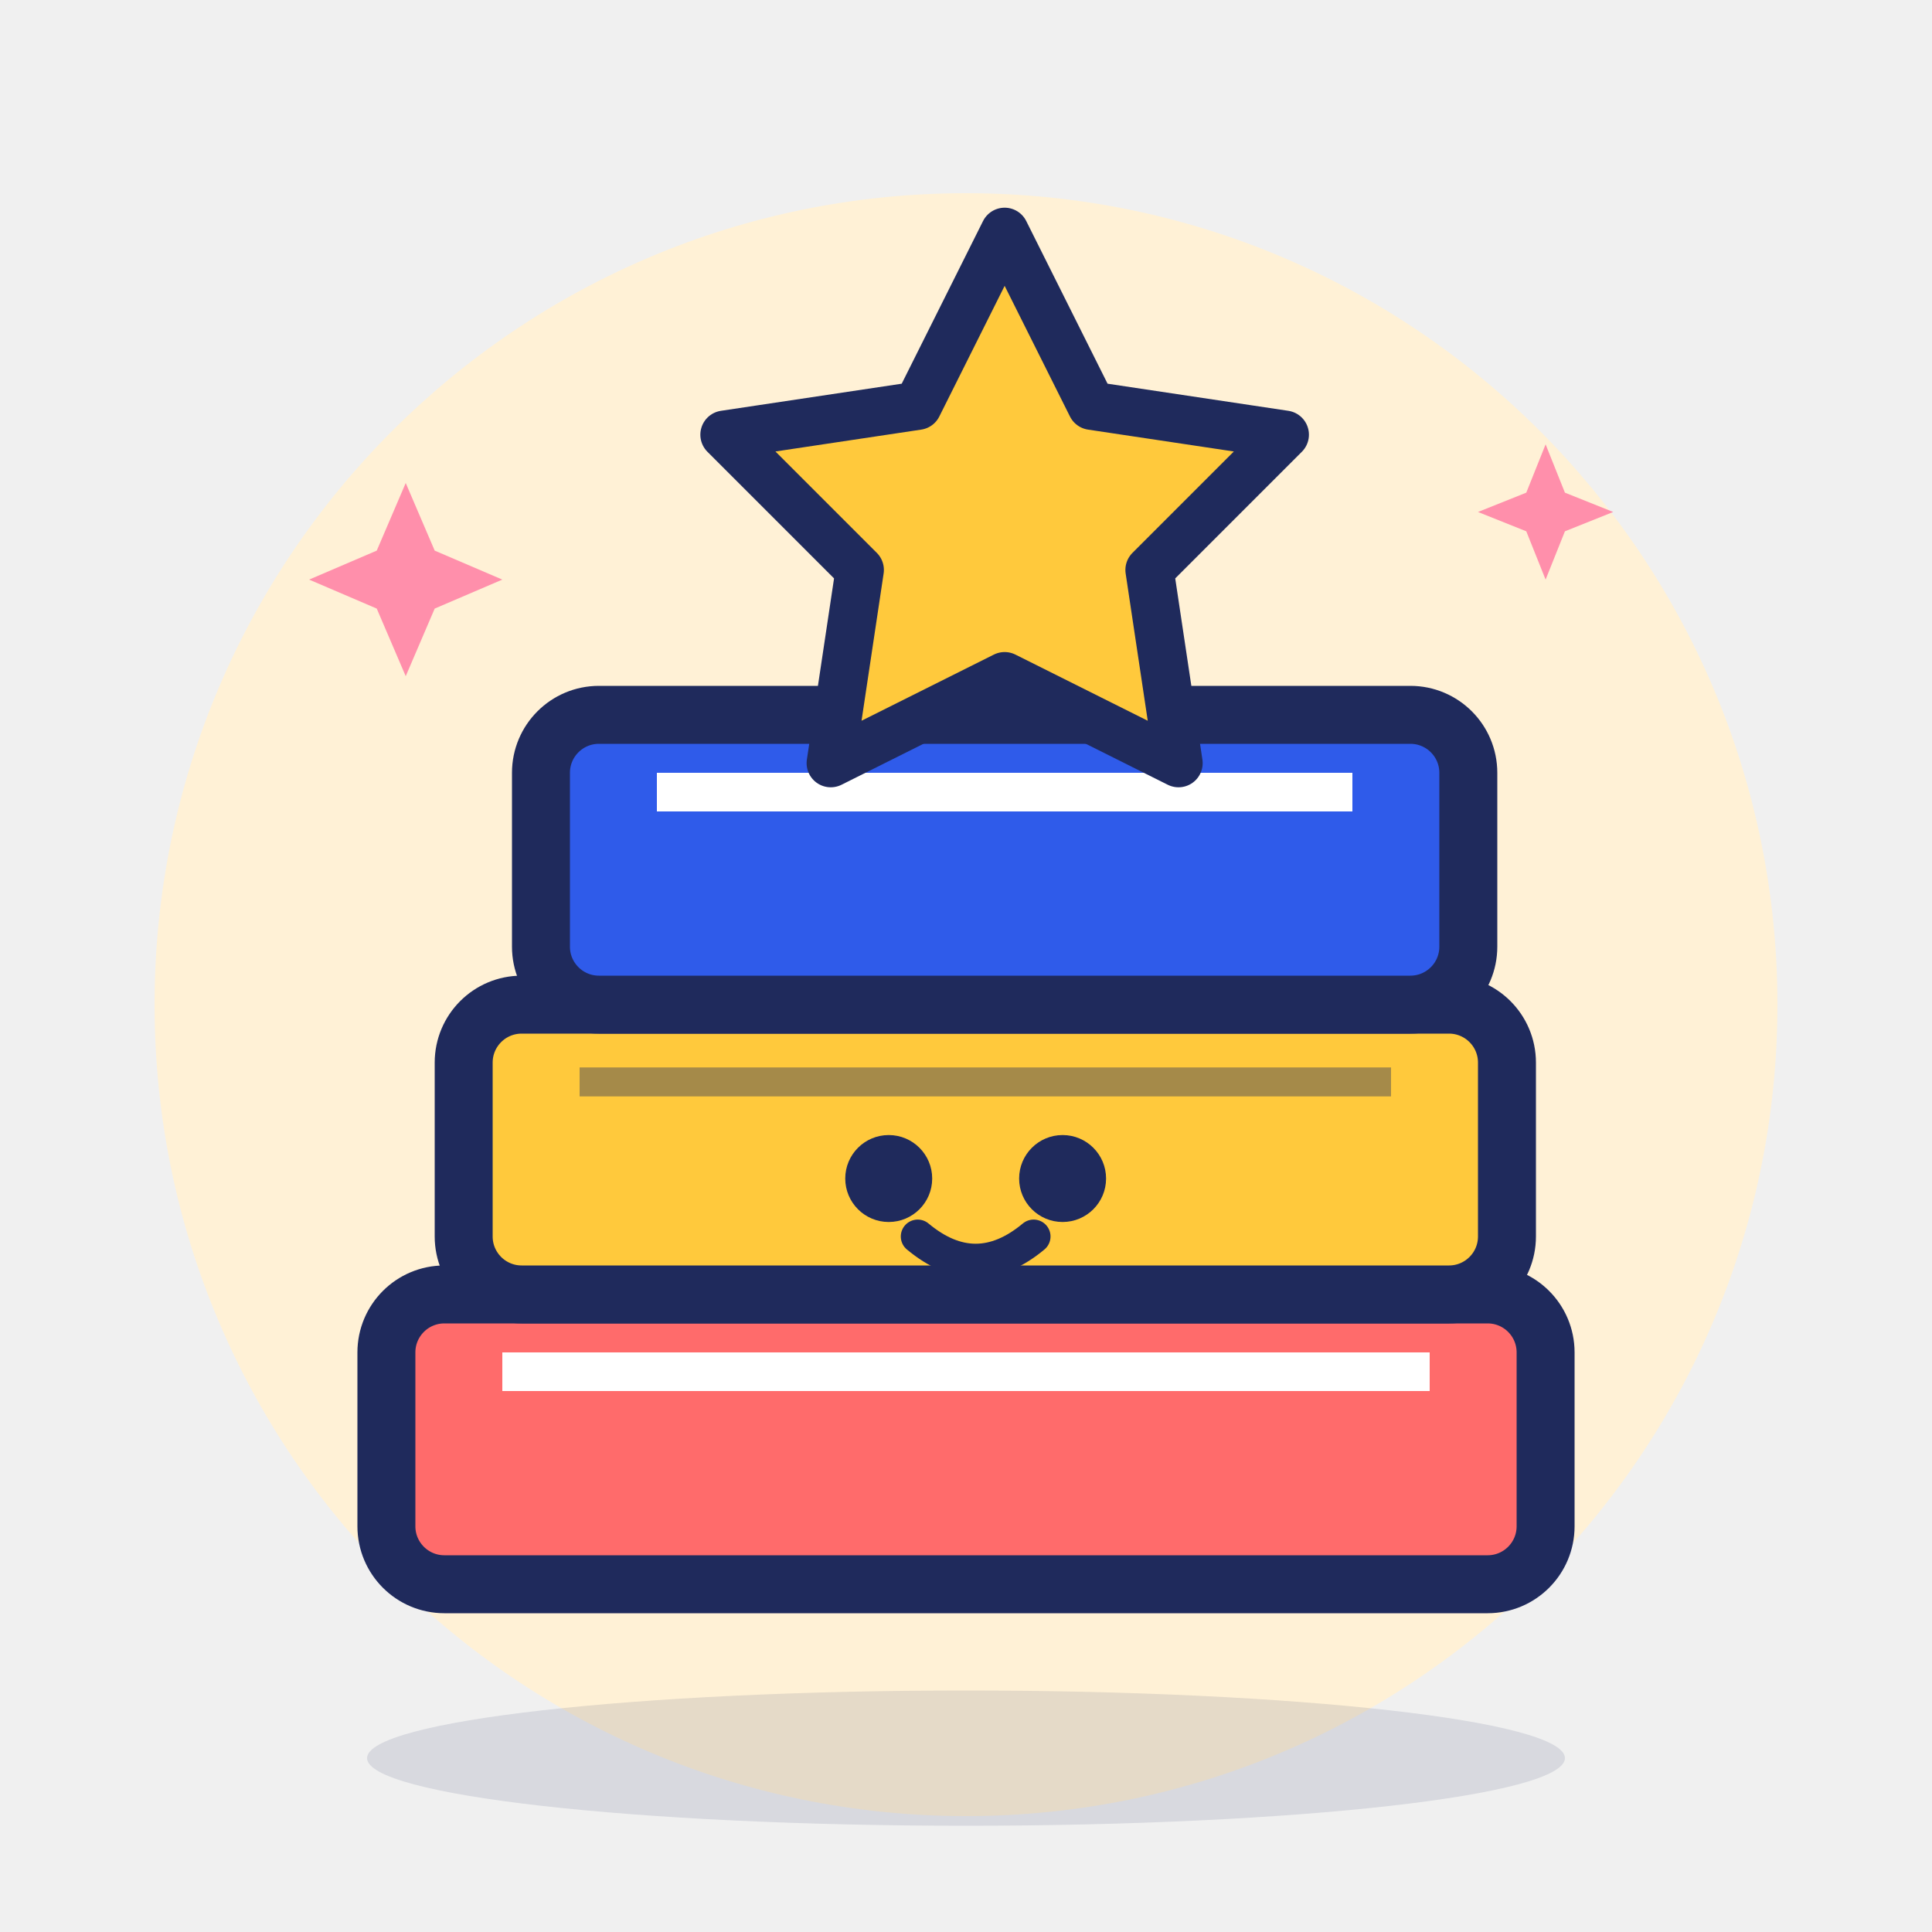
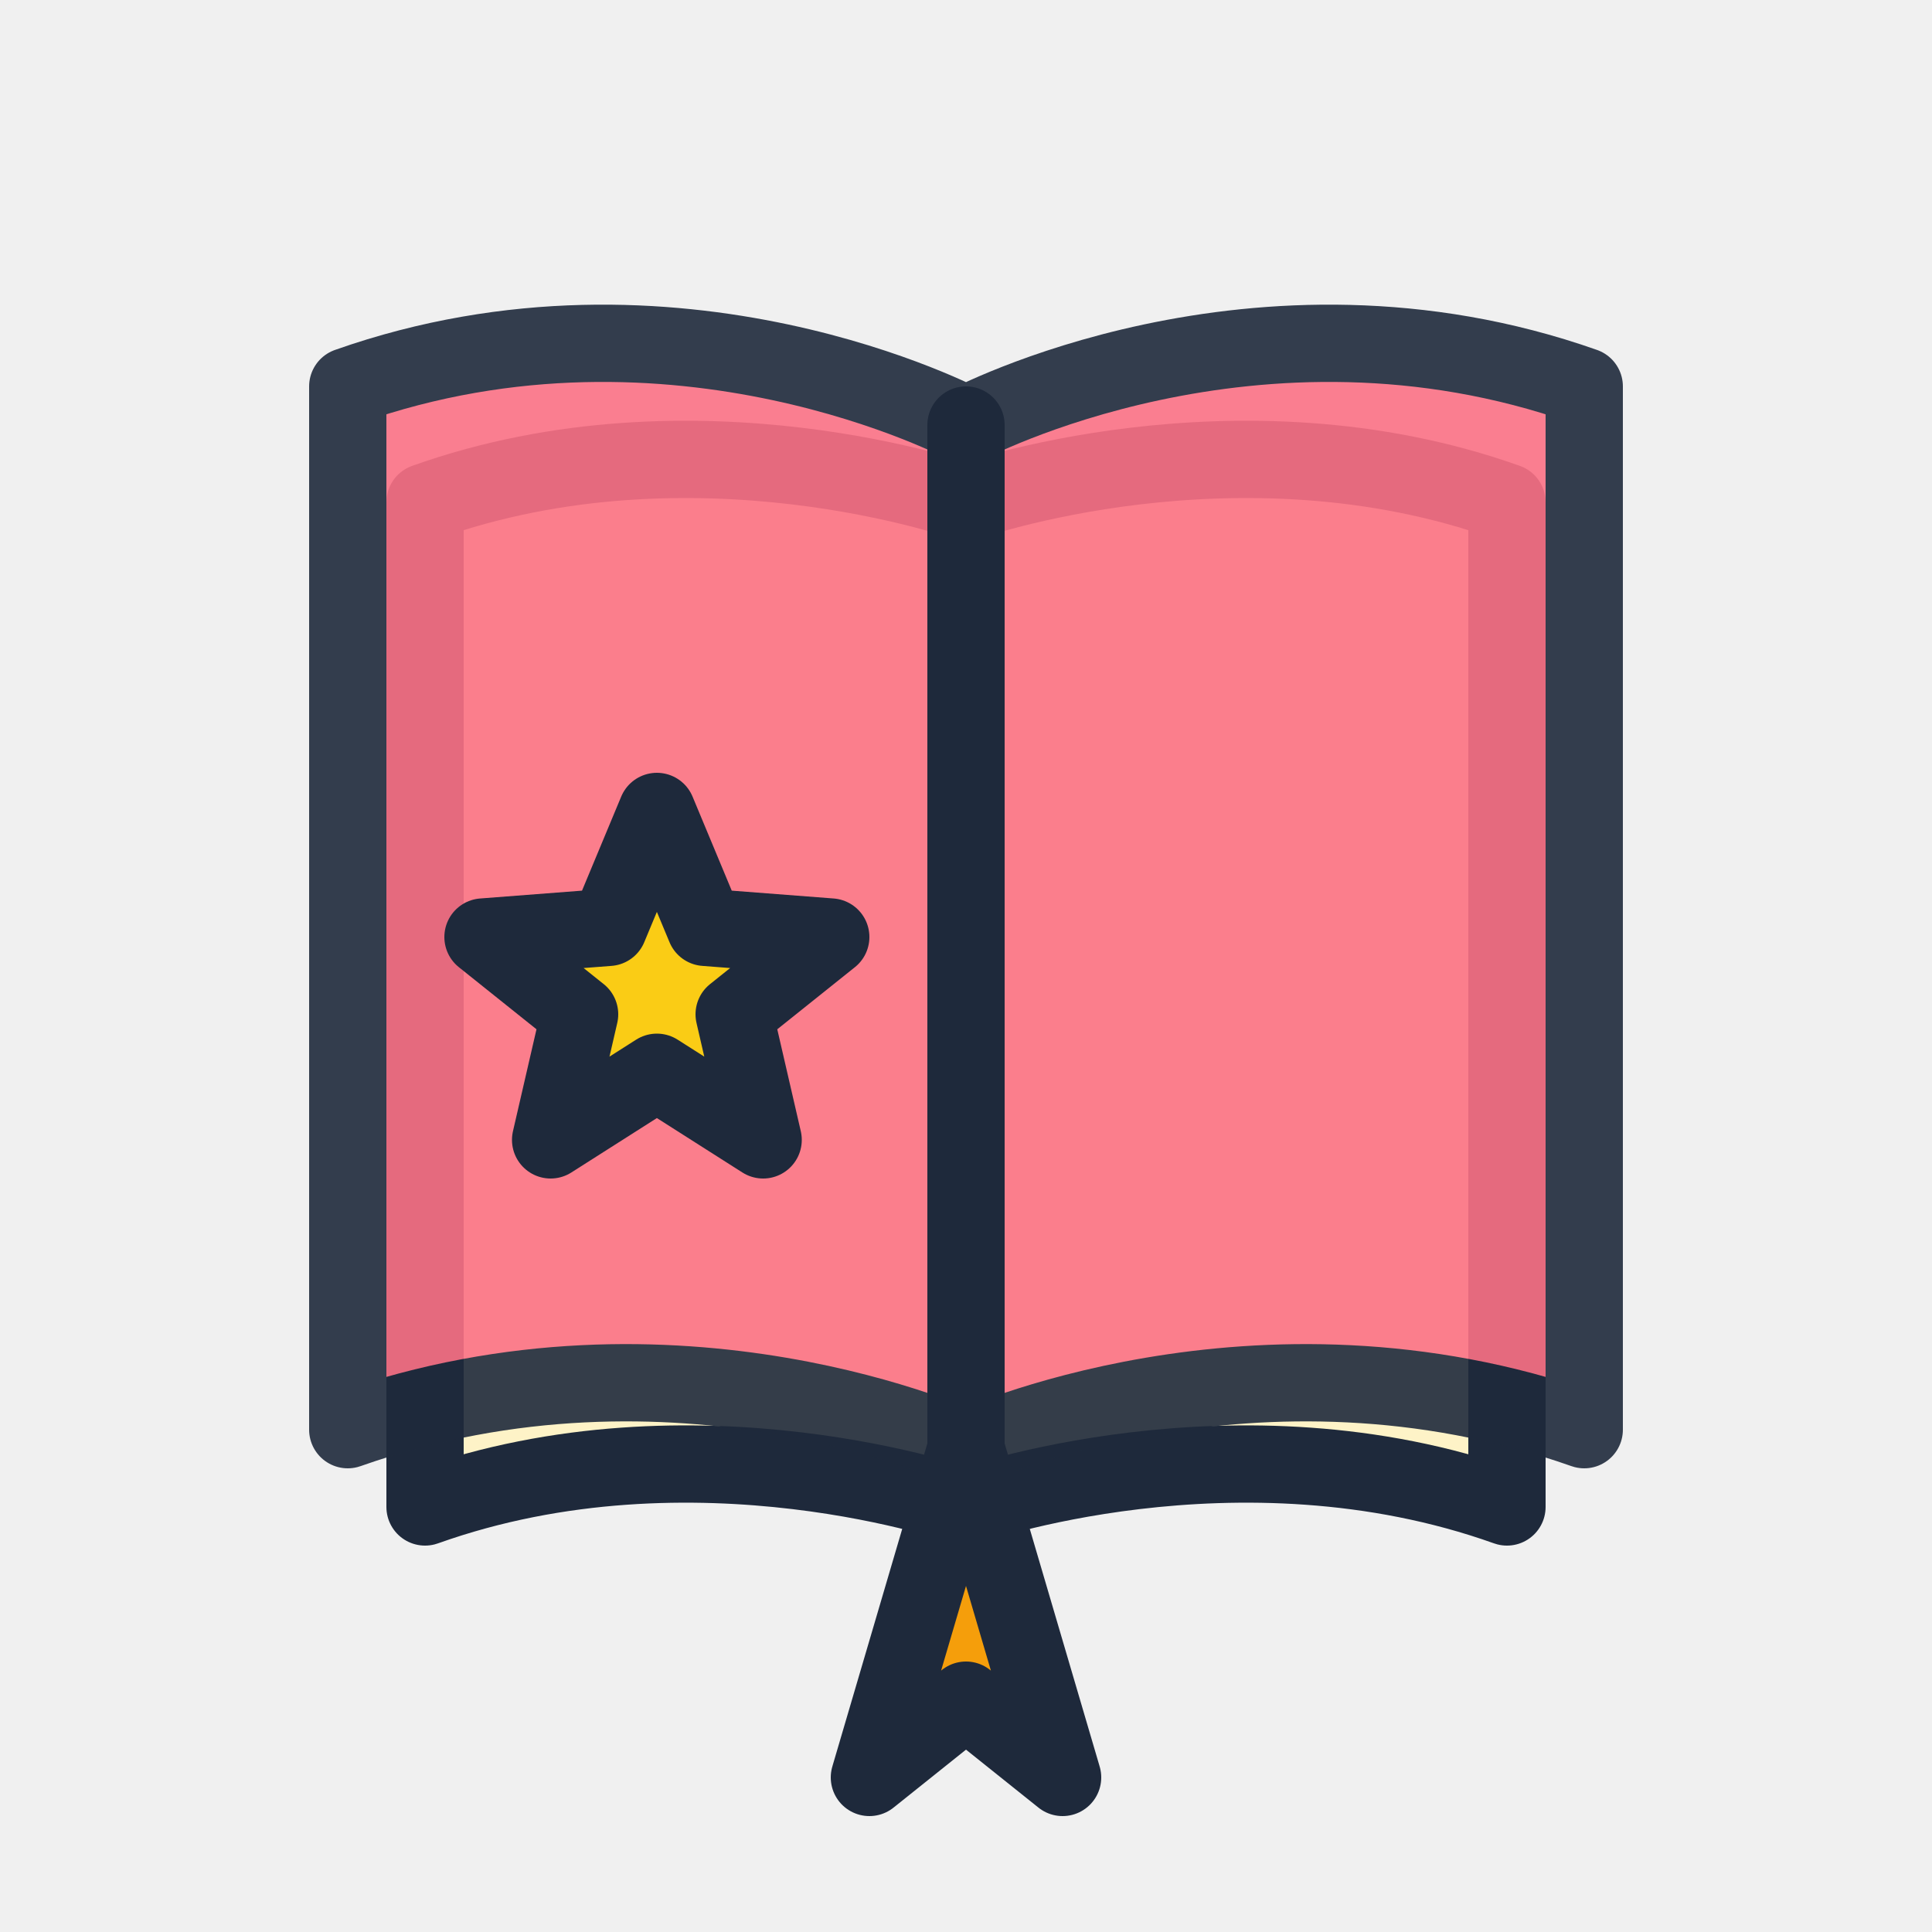
- <svg xmlns="http://www.w3.org/2000/svg" viewBox="0 0 200 200">
-   <circle cx="100" cy="104" r="84" fill="#fff1d6" />
-   <ellipse cx="100" cy="182" rx="62" ry="7" fill="#1f2a5c" opacity=".12" />
-   <g stroke="#1f2a5c" stroke-width="6" stroke-linejoin="round">
-     <rect x="40" y="134" width="120" height="30" rx="6" fill="#ff6b6b" />
-     <path d="M52 142h96" stroke="#fff" stroke-width="4" />
-     <rect x="48" y="104" width="108" height="30" rx="6" fill="#ffc93c" />
-     <path d="M60 112h84" stroke="#1f2a5c" stroke-width="3" opacity=".4" />
-     <rect x="56" y="74" width="96" height="30" rx="6" fill="#2f5bea" />
-     <path d="M68 82h72" stroke="#fff" stroke-width="4" />
-   </g>
-   <circle cx="92" cy="122" r="4.5" fill="#1f2a5c" />
-   <circle cx="110" cy="122" r="4.5" fill="#1f2a5c" />
-   <path d="M95 128q6 5 12 0" fill="none" stroke="#1f2a5c" stroke-width="3.5" stroke-linecap="round" />
-   <path d="M104 24l9 18 20 3-14 14 3 20-18-9-18 9 3-20-14-14 20-3z" fill="#ffc93c" stroke="#1f2a5c" stroke-width="5" stroke-linejoin="round" />
-   <path d="M42 50l3 7 7 3-7 3-3 7-3-7-7-3 7-3zM160 46l2 5 5 2-5 2-2 5-2-5-5-2 5-2z" fill="#ff8fab" />
+ <svg xmlns="http://www.w3.org/2000/svg" viewBox="0 0 100 100">
+   <path stroke="#1e293b" stroke-width="4" stroke-linecap="round" stroke-linejoin="round" fill="#fef3c7" d="M22 26 C36 21, 50 26, 50 26 C50 26, 64 21, 78 26 V78 C64 73, 50 78, 50 78 C50 78, 36 73, 22 78 Z" />
+   <path stroke="#1e293b" stroke-width="4" stroke-linecap="round" stroke-linejoin="round" fill="#fb7185" d="M18 20 C35 14, 50 22, 50 22 C50 22, 65 14, 82 20 V74 C65 68, 50 75, 50 75 C50 75, 35 68, 18 74 Z" opacity="0.9" />
+   <path stroke="#1e293b" stroke-width="4" stroke-linecap="round" fill="none" d="M50 22 V75" />
+   <path stroke="#1e293b" stroke-width="4" stroke-linecap="round" stroke-linejoin="round" fill="#f59e0b" d="M50 75 L45 92 L50 88 L55 92 Z" />
+   <path stroke="#1e293b" stroke-width="4" stroke-linecap="round" stroke-linejoin="round" fill="#facc15" d="M34 42 L36.5 48 L43 48.5 L38 52.5 L39.5 59 L34 55.5 L28.5 59 L30 52.5 L25 48.5 L31.5 48 Z" />
</svg>
